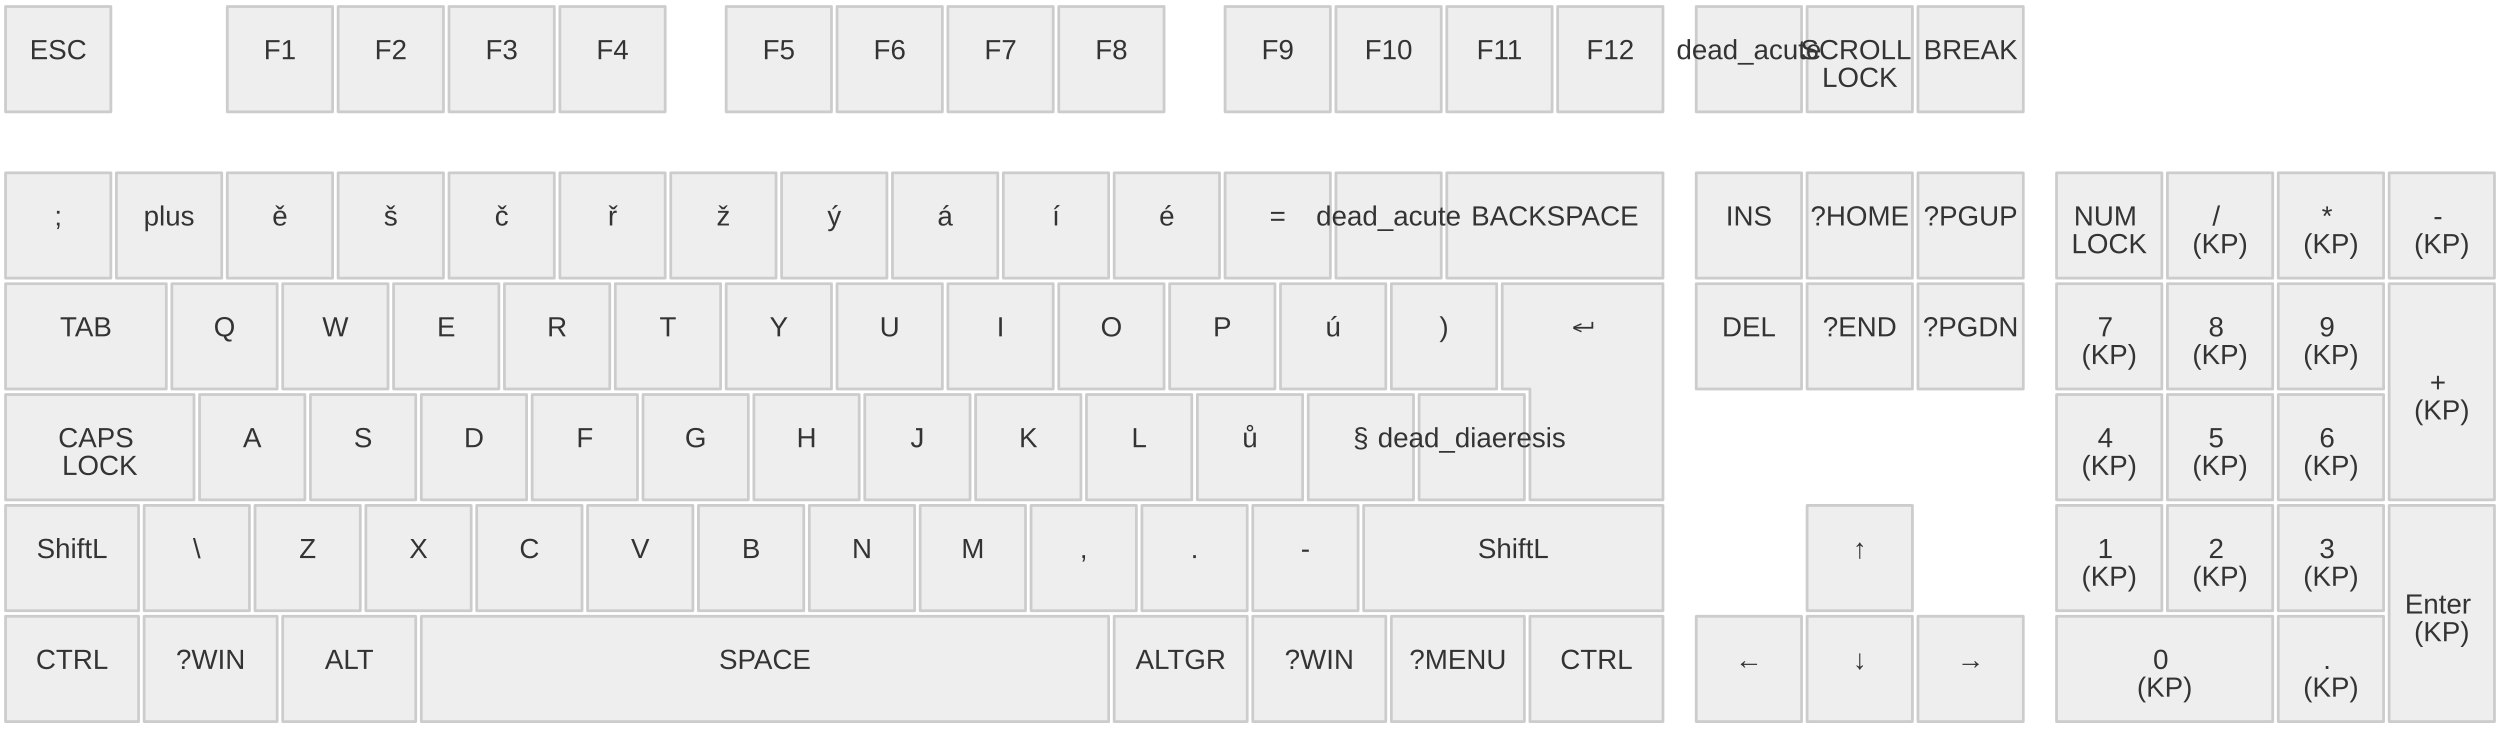
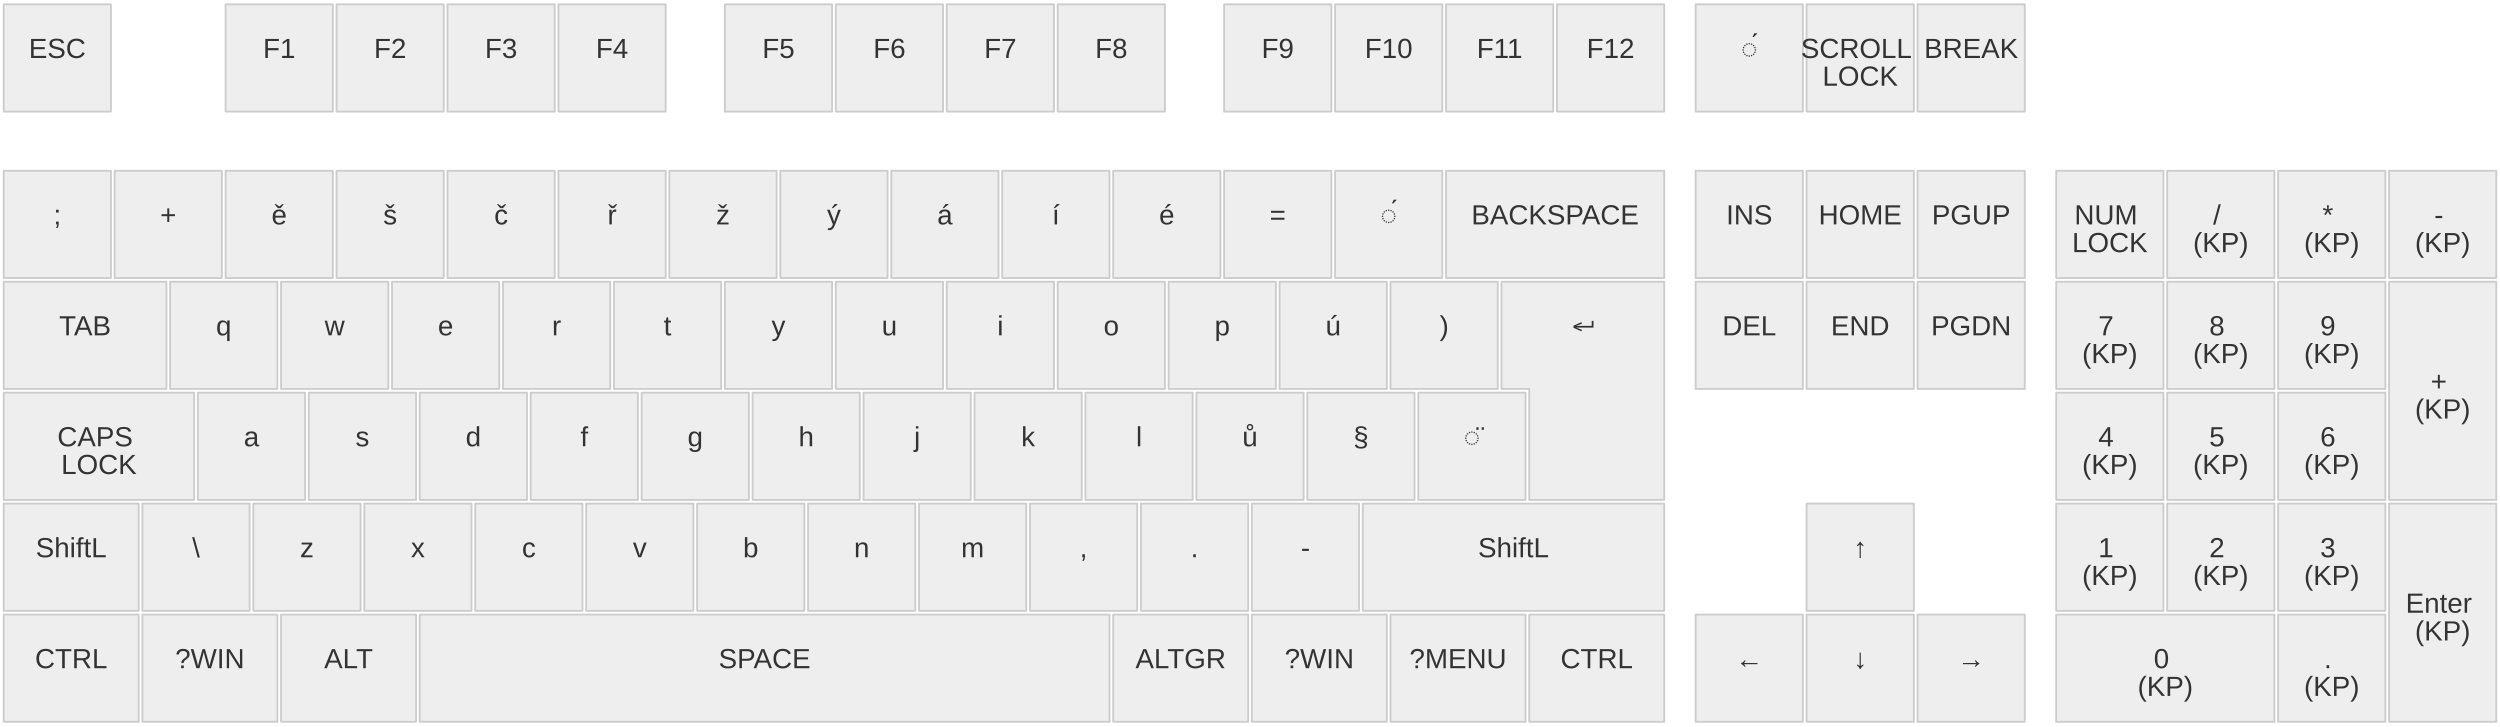
- <svg xmlns="http://www.w3.org/2000/svg" width="903.0" height="263.0" viewBox="-1 -1 902.0 262.0">
-   <g font-family="Arial" font-size="10px" font-size-adjust="0.518">
+ <svg xmlns="http://www.w3.org/2000/svg" width="1353.0" height="393.0" viewBox="-1 -1 1352.0 392.0">
+   <g font-family="Arial" font-size="15px" font-size-adjust="0.518">
    <g fill="#eee" stroke="#ccc" stroke-linejoin="round">
-       <rect x="1" y="1" width="38" height="38" />
-       <rect x="81" y="1" width="38" height="38" />
-       <rect x="121" y="1" width="38" height="38" />
-       <rect x="161" y="1" width="38" height="38" />
-       <rect x="201" y="1" width="38" height="38" />
-       <rect x="261.0" y="1" width="38" height="38" />
-       <rect x="301.0" y="1" width="38" height="38" />
-       <rect x="341.0" y="1" width="38" height="38" />
-       <rect x="381.0" y="1" width="38" height="38" />
-       <rect x="441.0" y="1" width="38" height="38" />
-       <rect x="481.0" y="1" width="38" height="38" />
-       <rect x="521.0" y="1" width="38" height="38" />
-       <rect x="561.0" y="1" width="38" height="38" />
-       <rect x="1" y="61.0" width="38" height="38" />
-       <rect x="41" y="61.0" width="38" height="38" />
-       <rect x="81" y="61.0" width="38" height="38" />
-       <rect x="121" y="61.0" width="38" height="38" />
-       <rect x="161" y="61.0" width="38" height="38" />
-       <rect x="201" y="61.0" width="38" height="38" />
-       <rect x="241" y="61.0" width="38" height="38" />
-       <rect x="281" y="61.0" width="38" height="38" />
-       <rect x="321" y="61.0" width="38" height="38" />
-       <rect x="361" y="61.0" width="38" height="38" />
-       <rect x="401" y="61.0" width="38" height="38" />
-       <rect x="441" y="61.0" width="38" height="38" />
-       <rect x="481" y="61.0" width="38" height="38" />
-       <rect x="521" y="61.0" width="78" height="38" />
-       <rect x="1" y="101.0" width="58.0" height="38" />
-       <rect x="61.0" y="101.0" width="38" height="38" />
-       <rect x="101.0" y="101.0" width="38" height="38" />
-       <rect x="141.0" y="101.0" width="38" height="38" />
-       <rect x="181.0" y="101.0" width="38" height="38" />
-       <rect x="221.0" y="101.0" width="38" height="38" />
-       <rect x="261.0" y="101.0" width="38" height="38" />
-       <rect x="301.0" y="101.0" width="38" height="38" />
-       <rect x="341.0" y="101.0" width="38" height="38" />
-       <rect x="381.0" y="101.0" width="38" height="38" />
-       <rect x="421.0" y="101.0" width="38" height="38" />
-       <rect x="461.0" y="101.0" width="38" height="38" />
-       <rect x="501.0" y="101.0" width="38" height="38" />
-       <rect x="1" y="141.0" width="68.0" height="38" />
-       <rect x="71.0" y="141.0" width="38" height="38" />
-       <rect x="111.0" y="141.0" width="38" height="38" />
-       <rect x="151.0" y="141.0" width="38" height="38" />
-       <rect x="191.0" y="141.0" width="38" height="38" />
-       <rect x="231.0" y="141.0" width="38" height="38" />
-       <rect x="271.0" y="141.0" width="38" height="38" />
-       <rect x="311.0" y="141.0" width="38" height="38" />
-       <rect x="351.0" y="141.0" width="38" height="38" />
-       <rect x="391.0" y="141.0" width="38" height="38" />
-       <rect x="431.0" y="141.0" width="38" height="38" />
-       <rect x="471.0" y="141.0" width="38" height="38" />
-       <rect x="511.0" y="141.0" width="38" height="38" />
-       <polygon points="541.0,101.0 599.0,101.0 599.0,179.0 551.0,179.0 551.0,139.0 541.0,139.0 541.0,101.0" />
-       <rect x="1" y="181.0" width="48.0" height="38" />
-       <rect x="51.0" y="181.0" width="38" height="38" />
-       <rect x="91.0" y="181.0" width="38" height="38" />
-       <rect x="131.0" y="181.0" width="38" height="38" />
-       <rect x="171.0" y="181.0" width="38" height="38" />
-       <rect x="211.0" y="181.0" width="38" height="38" />
-       <rect x="251.0" y="181.0" width="38" height="38" />
-       <rect x="291.0" y="181.0" width="38" height="38" />
-       <rect x="331.0" y="181.0" width="38" height="38" />
-       <rect x="371.0" y="181.0" width="38" height="38" />
-       <rect x="411.0" y="181.0" width="38" height="38" />
-       <rect x="451.0" y="181.0" width="38" height="38" />
-       <rect x="491.0" y="181.0" width="108.0" height="38" />
-       <rect x="1" y="221.0" width="48.0" height="38" />
-       <rect x="51.0" y="221.0" width="48.0" height="38" />
-       <rect x="101.0" y="221.0" width="48.0" height="38" />
-       <rect x="151.0" y="221.0" width="248.0" height="38" />
-       <rect x="401.0" y="221.0" width="48.0" height="38" />
-       <rect x="451.0" y="221.0" width="48.0" height="38" />
-       <rect x="501.0" y="221.0" width="48.0" height="38" />
-       <rect x="551.0" y="221.0" width="48.0" height="38" />
-       <rect x="611.0" y="1" width="38" height="38" />
-       <rect x="651.0" y="1" width="38" height="38" />
-       <rect x="691.0" y="1" width="38" height="38" />
-       <rect x="611.0" y="61.0" width="38" height="38" />
-       <rect x="651.0" y="61.0" width="38" height="38" />
-       <rect x="691.0" y="61.0" width="38" height="38" />
-       <rect x="611.0" y="101.0" width="38" height="38" />
-       <rect x="651.0" y="101.0" width="38" height="38" />
-       <rect x="691.0" y="101.0" width="38" height="38" />
-       <rect x="651.0" y="181.0" width="38" height="38" />
-       <rect x="611.0" y="221.0" width="38" height="38" />
-       <rect x="651.0" y="221.0" width="38" height="38" />
-       <rect x="691.0" y="221.0" width="38" height="38" />
-       <rect x="741.0" y="61.0" width="38" height="38" />
-       <rect x="781.0" y="61.0" width="38" height="38" />
-       <rect x="821.0" y="61.0" width="38" height="38" />
-       <rect x="861.0" y="61.0" width="38" height="38" />
-       <rect x="741.0" y="101.0" width="38" height="38" />
-       <rect x="781.0" y="101.0" width="38" height="38" />
-       <rect x="821.0" y="101.0" width="38" height="38" />
-       <rect x="741.0" y="141.0" width="38" height="38" />
-       <rect x="781.0" y="141.0" width="38" height="38" />
-       <rect x="821.0" y="141.0" width="38" height="38" />
-       <rect x="861.0" y="101.0" width="38" height="78.0" />
-       <rect x="741.0" y="181.0" width="38" height="38" />
-       <rect x="781.0" y="181.0" width="38" height="38" />
-       <rect x="821.0" y="181.0" width="38" height="38" />
-       <rect x="741.0" y="221.0" width="78" height="38" />
-       <rect x="821.0" y="221.0" width="38" height="38" />
-       <rect x="861.0" y="181.0" width="38" height="78.0" />
+       <rect x="1" y="1" width="58" height="58" />
+       <rect x="121" y="1" width="58" height="58" />
+       <rect x="181" y="1" width="58" height="58" />
+       <rect x="241" y="1" width="58" height="58" />
+       <rect x="301" y="1" width="58" height="58" />
+       <rect x="391.0" y="1" width="58" height="58" />
+       <rect x="451.0" y="1" width="58" height="58" />
+       <rect x="511.0" y="1" width="58" height="58" />
+       <rect x="571.0" y="1" width="58" height="58" />
+       <rect x="661.0" y="1" width="58" height="58" />
+       <rect x="721.0" y="1" width="58" height="58" />
+       <rect x="781.0" y="1" width="58" height="58" />
+       <rect x="841.0" y="1" width="58" height="58" />
+       <rect x="1" y="91.0" width="58" height="58" />
+       <rect x="61" y="91.0" width="58" height="58" />
+       <rect x="121" y="91.0" width="58" height="58" />
+       <rect x="181" y="91.0" width="58" height="58" />
+       <rect x="241" y="91.0" width="58" height="58" />
+       <rect x="301" y="91.0" width="58" height="58" />
+       <rect x="361" y="91.0" width="58" height="58" />
+       <rect x="421" y="91.0" width="58" height="58" />
+       <rect x="481" y="91.0" width="58" height="58" />
+       <rect x="541" y="91.0" width="58" height="58" />
+       <rect x="601" y="91.0" width="58" height="58" />
+       <rect x="661" y="91.0" width="58" height="58" />
+       <rect x="721" y="91.0" width="58" height="58" />
+       <rect x="781" y="91.0" width="118" height="58" />
+       <rect x="1" y="151.0" width="88.0" height="58" />
+       <rect x="91.0" y="151.0" width="58" height="58" />
+       <rect x="151.0" y="151.0" width="58" height="58" />
+       <rect x="211.0" y="151.0" width="58" height="58" />
+       <rect x="271.0" y="151.0" width="58" height="58" />
+       <rect x="331.0" y="151.0" width="58" height="58" />
+       <rect x="391.0" y="151.0" width="58" height="58" />
+       <rect x="451.0" y="151.0" width="58" height="58" />
+       <rect x="511.0" y="151.0" width="58" height="58" />
+       <rect x="571.0" y="151.0" width="58" height="58" />
+       <rect x="631.0" y="151.0" width="58" height="58" />
+       <rect x="691.0" y="151.0" width="58" height="58" />
+       <rect x="751.0" y="151.0" width="58" height="58" />
+       <rect x="1" y="211.0" width="103.0" height="58" />
+       <rect x="106.0" y="211.0" width="58" height="58" />
+       <rect x="166.0" y="211.0" width="58" height="58" />
+       <rect x="226.0" y="211.0" width="58" height="58" />
+       <rect x="286.0" y="211.0" width="58" height="58" />
+       <rect x="346.0" y="211.0" width="58" height="58" />
+       <rect x="406.0" y="211.0" width="58" height="58" />
+       <rect x="466.0" y="211.0" width="58" height="58" />
+       <rect x="526.0" y="211.0" width="58" height="58" />
+       <rect x="586.0" y="211.0" width="58" height="58" />
+       <rect x="646.0" y="211.0" width="58" height="58" />
+       <rect x="706.0" y="211.0" width="58" height="58" />
+       <rect x="766.0" y="211.0" width="58" height="58" />
+       <polygon points="811.0,151.0 899.0,151.0 899.0,269.0 826.0,269.0 826.0,209.0 811.0,209.0 811.0,151.0" />
+       <rect x="1" y="271.0" width="73.0" height="58" />
+       <rect x="76.0" y="271.0" width="58" height="58" />
+       <rect x="136.0" y="271.0" width="58" height="58" />
+       <rect x="196.0" y="271.0" width="58" height="58" />
+       <rect x="256.0" y="271.0" width="58" height="58" />
+       <rect x="316.0" y="271.0" width="58" height="58" />
+       <rect x="376.0" y="271.0" width="58" height="58" />
+       <rect x="436.0" y="271.0" width="58" height="58" />
+       <rect x="496.0" y="271.0" width="58" height="58" />
+       <rect x="556.0" y="271.0" width="58" height="58" />
+       <rect x="616.0" y="271.0" width="58" height="58" />
+       <rect x="676.0" y="271.0" width="58" height="58" />
+       <rect x="736.0" y="271.0" width="163.0" height="58" />
+       <rect x="1" y="331.0" width="73.0" height="58" />
+       <rect x="76.0" y="331.0" width="73.0" height="58" />
+       <rect x="151.0" y="331.0" width="73.0" height="58" />
+       <rect x="226.0" y="331.0" width="373.0" height="58" />
+       <rect x="601.0" y="331.0" width="73.0" height="58" />
+       <rect x="676.0" y="331.0" width="73.0" height="58" />
+       <rect x="751.0" y="331.0" width="73.0" height="58" />
+       <rect x="826.0" y="331.0" width="73.0" height="58" />
+       <rect x="916.0" y="1" width="58" height="58" />
+       <rect x="976.0" y="1" width="58" height="58" />
+       <rect x="1036.0" y="1" width="58" height="58" />
+       <rect x="916.0" y="91.0" width="58" height="58" />
+       <rect x="976.0" y="91.0" width="58" height="58" />
+       <rect x="1036.0" y="91.0" width="58" height="58" />
+       <rect x="916.0" y="151.0" width="58" height="58" />
+       <rect x="976.0" y="151.0" width="58" height="58" />
+       <rect x="1036.0" y="151.0" width="58" height="58" />
+       <rect x="976.0" y="271.0" width="58" height="58" />
+       <rect x="916.0" y="331.0" width="58" height="58" />
+       <rect x="976.0" y="331.0" width="58" height="58" />
+       <rect x="1036.0" y="331.0" width="58" height="58" />
+       <rect x="1111.0" y="91.0" width="58" height="58" />
+       <rect x="1171.0" y="91.0" width="58" height="58" />
+       <rect x="1231.0" y="91.0" width="58" height="58" />
+       <rect x="1291.0" y="91.0" width="58" height="58" />
+       <rect x="1111.0" y="151.0" width="58" height="58" />
+       <rect x="1171.0" y="151.0" width="58" height="58" />
+       <rect x="1231.0" y="151.0" width="58" height="58" />
+       <rect x="1111.0" y="211.0" width="58" height="58" />
+       <rect x="1171.0" y="211.0" width="58" height="58" />
+       <rect x="1231.0" y="211.0" width="58" height="58" />
+       <rect x="1291.0" y="151.0" width="58" height="118.0" />
+       <rect x="1111.0" y="271.0" width="58" height="58" />
+       <rect x="1171.0" y="271.0" width="58" height="58" />
+       <rect x="1231.0" y="271.0" width="58" height="58" />
+       <rect x="1111.0" y="331.0" width="118" height="58" />
+       <rect x="1231.0" y="331.0" width="58" height="58" />
+       <rect x="1291.0" y="271.0" width="58" height="118.0" />
    </g>
    <g fill="#333" text-anchor="middle" text-align="center">
-       <text x="20.0" y="20.0">ESC</text>
-       <text x="100.0" y="20.0">F1</text>
-       <text x="140.0" y="20.0">F2</text>
-       <text x="180.0" y="20.0">F3</text>
-       <text x="220.0" y="20.0">F4</text>
-       <text x="280.0" y="20.0">F5</text>
-       <text x="320.0" y="20.0">F6</text>
-       <text x="360.0" y="20.0">F7</text>
-       <text x="400.0" y="20.0">F8</text>
-       <text x="460.0" y="20.0">F9</text>
-       <text x="500.0" y="20.0">F10</text>
-       <text x="540.0" y="20.0">F11</text>
-       <text x="580.0" y="20.0">F12</text>
-       <text x="20.0" y="80.0">;</text>
-       <text x="60.0" y="80.0">plus</text>
-       <text x="100.0" y="80.0">ě</text>
-       <text x="140.0" y="80.0">š</text>
-       <text x="180.0" y="80.0">č</text>
-       <text x="220.0" y="80.0">ř</text>
-       <text x="260.0" y="80.0">ž</text>
-       <text x="300.0" y="80.0">ý</text>
-       <text x="340.0" y="80.0">á</text>
-       <text x="380.0" y="80.0">í</text>
-       <text x="420.0" y="80.0">é</text>
-       <text x="460.0" y="80.0">=</text>
-       <text x="500.0" y="80.0">dead_acute</text>
-       <text x="560.0" y="80.0">BACKSPACE</text>
-       <text x="30.0" y="120.0">TAB</text>
-       <text x="80.0" y="120.0">Q</text>
-       <text x="120.0" y="120.0">W</text>
-       <text x="160.0" y="120.0">E</text>
-       <text x="200.0" y="120.0">R</text>
-       <text x="240.0" y="120.0">T</text>
-       <text x="280.0" y="120.0">Y</text>
-       <text x="320.0" y="120.0">U</text>
-       <text x="360.0" y="120.0">I</text>
-       <text x="400.0" y="120.0">O</text>
-       <text x="440.0" y="120.0">P</text>
-       <text x="480.0" y="120.0">ú</text>
-       <text x="520.0" y="120.0">)</text>
-       <text x="35.0" y="160.0">
-         <tspan x="35.0" dy="0">CAPS</tspan>
-         <tspan x="35.0" dy="1em">LOCK</tspan>
-       </text>
-       <text x="90.0" y="160.0">A</text>
-       <text x="130.0" y="160.0">S</text>
-       <text x="170.0" y="160.0">D</text>
-       <text x="210.0" y="160.0">F</text>
-       <text x="250.0" y="160.0">G</text>
-       <text x="290.0" y="160.0">H</text>
-       <text x="330.0" y="160.0">J</text>
-       <text x="370.0" y="160.0">K</text>
-       <text x="410.0" y="160.0">L</text>
-       <text x="450.0" y="160.0">ů</text>
-       <text x="490.0" y="160.0">§</text>
-       <text x="530.0" y="160.0">dead_diaeresis</text>
-       <text x="570.0" y="120.0">↵</text>
-       <text x="25.0" y="200.0">ShiftL</text>
-       <text x="70.0" y="200.0">\</text>
-       <text x="110.0" y="200.0">Z</text>
-       <text x="150.0" y="200.0">X</text>
-       <text x="190.0" y="200.0">C</text>
-       <text x="230.0" y="200.0">V</text>
-       <text x="270.0" y="200.0">B</text>
-       <text x="310.0" y="200.0">N</text>
-       <text x="350.0" y="200.0">M</text>
-       <text x="390.0" y="200.0">,</text>
-       <text x="430.0" y="200.0">.</text>
-       <text x="470.0" y="200.0">-</text>
-       <text x="545.0" y="200.0">ShiftL</text>
-       <text x="25.0" y="240.0">CTRL</text>
-       <text x="75.0" y="240.0">?WIN</text>
-       <text x="125.0" y="240.0">ALT</text>
-       <text x="275.0" y="240.0">SPACE</text>
-       <text x="425.0" y="240.0">ALTGR</text>
-       <text x="475.0" y="240.0">?WIN</text>
-       <text x="525.0" y="240.0">?MENU</text>
-       <text x="575.0" y="240.0">CTRL</text>
-       <text x="630.0" y="20.0">dead_acute</text>
-       <text x="670.0" y="20.0">
-         <tspan x="670.0" dy="0">SCROLL</tspan>
-         <tspan x="670.0" dy="1em">LOCK</tspan>
-       </text>
-       <text x="710.0" y="20.0">BREAK</text>
-       <text x="630.0" y="80.0">INS</text>
-       <text x="670.0" y="80.0">?HOME</text>
-       <text x="710.0" y="80.0">?PGUP</text>
-       <text x="630.0" y="120.0">DEL</text>
-       <text x="670.0" y="120.0">?END</text>
-       <text x="710.0" y="120.0">?PGDN</text>
-       <text x="670.0" y="200.0">↑</text>
-       <text x="630.0" y="240.0">←</text>
-       <text x="670.0" y="240.0">↓</text>
-       <text x="710.0" y="240.0">→</text>
-       <text x="760.0" y="80.0">
-         <tspan x="760.0" dy="0">NUM</tspan>
-         <tspan x="760.0" dy="1em">LOCK</tspan>
-       </text>
-       <text x="800.0" y="80.0">
-         <tspan x="800.0" dy="0">/</tspan>
-         <tspan x="800.0" dy="1em">(KP)</tspan>
-       </text>
-       <text x="840.0" y="80.0">
-         <tspan x="840.0" dy="0">*</tspan>
-         <tspan x="840.0" dy="1em">(KP)</tspan>
-       </text>
-       <text x="880.0" y="80.0">
-         <tspan x="880.0" dy="0">-</tspan>
-         <tspan x="880.0" dy="1em">(KP)</tspan>
-       </text>
-       <text x="760.0" y="120.0">
-         <tspan x="760.0" dy="0">7</tspan>
-         <tspan x="760.0" dy="1em">(KP)</tspan>
-       </text>
-       <text x="800.0" y="120.0">
-         <tspan x="800.0" dy="0">8</tspan>
-         <tspan x="800.0" dy="1em">(KP)</tspan>
-       </text>
-       <text x="840.0" y="120.0">
-         <tspan x="840.0" dy="0">9</tspan>
-         <tspan x="840.0" dy="1em">(KP)</tspan>
-       </text>
-       <text x="760.0" y="160.0">
-         <tspan x="760.0" dy="0">4</tspan>
-         <tspan x="760.0" dy="1em">(KP)</tspan>
-       </text>
-       <text x="800.0" y="160.0">
-         <tspan x="800.0" dy="0">5</tspan>
-         <tspan x="800.0" dy="1em">(KP)</tspan>
-       </text>
-       <text x="840.0" y="160.0">
-         <tspan x="840.0" dy="0">6</tspan>
-         <tspan x="840.0" dy="1em">(KP)</tspan>
-       </text>
-       <text x="880.0" y="140.0">
-         <tspan x="880.0" dy="0">+</tspan>
-         <tspan x="880.0" dy="1em">(KP)</tspan>
-       </text>
-       <text x="760.0" y="200.0">
-         <tspan x="760.0" dy="0">1</tspan>
-         <tspan x="760.0" dy="1em">(KP)</tspan>
-       </text>
-       <text x="800.0" y="200.0">
-         <tspan x="800.0" dy="0">2</tspan>
-         <tspan x="800.0" dy="1em">(KP)</tspan>
-       </text>
-       <text x="840.0" y="200.0">
-         <tspan x="840.0" dy="0">3</tspan>
-         <tspan x="840.0" dy="1em">(KP)</tspan>
-       </text>
-       <text x="780.0" y="240.0">
-         <tspan x="780.0" dy="0">0</tspan>
-         <tspan x="780.0" dy="1em">(KP)</tspan>
-       </text>
-       <text x="840.0" y="240.0">
-         <tspan x="840.0" dy="0">.</tspan>
-         <tspan x="840.0" dy="1em">(KP)</tspan>
-       </text>
-       <text x="880.0" y="220.0">
-         <tspan x="880.0" dy="0">Enter</tspan>
-         <tspan x="880.0" dy="1em">(KP)</tspan>
+       <text x="30.0" y="30.0">ESC</text>
+       <text x="150.0" y="30.0">F1</text>
+       <text x="210.0" y="30.0">F2</text>
+       <text x="270.0" y="30.0">F3</text>
+       <text x="330.0" y="30.0">F4</text>
+       <text x="420.0" y="30.0">F5</text>
+       <text x="480.0" y="30.0">F6</text>
+       <text x="540.0" y="30.0">F7</text>
+       <text x="600.0" y="30.0">F8</text>
+       <text x="690.0" y="30.0">F9</text>
+       <text x="750.0" y="30.0">F10</text>
+       <text x="810.0" y="30.0">F11</text>
+       <text x="870.0" y="30.0">F12</text>
+       <text x="30.0" y="120.0">;</text>
+       <text x="90.0" y="120.0">+</text>
+       <text x="150.0" y="120.0">ě</text>
+       <text x="210.0" y="120.0">š</text>
+       <text x="270.0" y="120.0">č</text>
+       <text x="330.0" y="120.0">ř</text>
+       <text x="390.0" y="120.0">ž</text>
+       <text x="450.0" y="120.0">ý</text>
+       <text x="510.0" y="120.0">á</text>
+       <text x="570.0" y="120.0">í</text>
+       <text x="630.0" y="120.0">é</text>
+       <text x="690.0" y="120.0">=</text>
+       <text x="750.0" y="120.0">◌́</text>
+       <text x="840.0" y="120.0">BACKSPACE</text>
+       <text x="45.0" y="180.0">TAB</text>
+       <text x="120.0" y="180.0">q</text>
+       <text x="180.0" y="180.0">w</text>
+       <text x="240.0" y="180.0">e</text>
+       <text x="300.0" y="180.0">r</text>
+       <text x="360.0" y="180.0">t</text>
+       <text x="420.0" y="180.0">y</text>
+       <text x="480.0" y="180.0">u</text>
+       <text x="540.0" y="180.0">i</text>
+       <text x="600.0" y="180.0">o</text>
+       <text x="660.0" y="180.0">p</text>
+       <text x="720.0" y="180.0">ú</text>
+       <text x="780.0" y="180.0">)</text>
+       <text x="52.5" y="240.0">
+         <tspan x="52.5" dy="0">CAPS</tspan>
+         <tspan x="52.5" dy="1em">LOCK</tspan>
+       </text>
+       <text x="135.0" y="240.0">a</text>
+       <text x="195.0" y="240.0">s</text>
+       <text x="255.0" y="240.0">d</text>
+       <text x="315.0" y="240.0">f</text>
+       <text x="375.0" y="240.0">g</text>
+       <text x="435.0" y="240.0">h</text>
+       <text x="495.0" y="240.0">j</text>
+       <text x="555.0" y="240.0">k</text>
+       <text x="615.0" y="240.0">l</text>
+       <text x="675.0" y="240.0">ů</text>
+       <text x="735.0" y="240.0">§</text>
+       <text x="795.0" y="240.0">◌̈</text>
+       <text x="855.0" y="180.0">↵</text>
+       <text x="37.5" y="300.0">ShiftL</text>
+       <text x="105.0" y="300.0">\</text>
+       <text x="165.0" y="300.0">z</text>
+       <text x="225.0" y="300.0">x</text>
+       <text x="285.0" y="300.0">c</text>
+       <text x="345.0" y="300.0">v</text>
+       <text x="405.0" y="300.0">b</text>
+       <text x="465.0" y="300.0">n</text>
+       <text x="525.0" y="300.0">m</text>
+       <text x="585.0" y="300.0">,</text>
+       <text x="645.0" y="300.0">.</text>
+       <text x="705.0" y="300.0">-</text>
+       <text x="817.5" y="300.0">ShiftL</text>
+       <text x="37.5" y="360.0">CTRL</text>
+       <text x="112.5" y="360.0">?WIN</text>
+       <text x="187.5" y="360.0">ALT</text>
+       <text x="412.5" y="360.0">SPACE</text>
+       <text x="637.5" y="360.0">ALTGR</text>
+       <text x="712.5" y="360.0">?WIN</text>
+       <text x="787.5" y="360.0">?MENU</text>
+       <text x="862.5" y="360.0">CTRL</text>
+       <text x="945.0" y="30.0">◌́</text>
+       <text x="1005.0" y="30.0">
+         <tspan x="1005.0" dy="0">SCROLL</tspan>
+         <tspan x="1005.0" dy="1em">LOCK</tspan>
+       </text>
+       <text x="1065.0" y="30.0">BREAK</text>
+       <text x="945.0" y="120.0">INS</text>
+       <text x="1005.0" y="120.0">HOME</text>
+       <text x="1065.0" y="120.0">PGUP</text>
+       <text x="945.0" y="180.0">DEL</text>
+       <text x="1005.0" y="180.0">END</text>
+       <text x="1065.0" y="180.0">PGDN</text>
+       <text x="1005.0" y="300.0">↑</text>
+       <text x="945.0" y="360.0">←</text>
+       <text x="1005.0" y="360.0">↓</text>
+       <text x="1065.0" y="360.0">→</text>
+       <text x="1140.0" y="120.0">
+         <tspan x="1140.0" dy="0">NUM</tspan>
+         <tspan x="1140.0" dy="1em">LOCK</tspan>
+       </text>
+       <text x="1200.0" y="120.0">
+         <tspan x="1200.0" dy="0">/</tspan>
+         <tspan x="1200.0" dy="1em">(KP)</tspan>
+       </text>
+       <text x="1260.0" y="120.0">
+         <tspan x="1260.0" dy="0">*</tspan>
+         <tspan x="1260.0" dy="1em">(KP)</tspan>
+       </text>
+       <text x="1320.0" y="120.0">
+         <tspan x="1320.0" dy="0">-</tspan>
+         <tspan x="1320.0" dy="1em">(KP)</tspan>
+       </text>
+       <text x="1140.0" y="180.0">
+         <tspan x="1140.0" dy="0">7</tspan>
+         <tspan x="1140.0" dy="1em">(KP)</tspan>
+       </text>
+       <text x="1200.0" y="180.0">
+         <tspan x="1200.0" dy="0">8</tspan>
+         <tspan x="1200.0" dy="1em">(KP)</tspan>
+       </text>
+       <text x="1260.0" y="180.0">
+         <tspan x="1260.0" dy="0">9</tspan>
+         <tspan x="1260.0" dy="1em">(KP)</tspan>
+       </text>
+       <text x="1140.0" y="240.0">
+         <tspan x="1140.0" dy="0">4</tspan>
+         <tspan x="1140.0" dy="1em">(KP)</tspan>
+       </text>
+       <text x="1200.0" y="240.0">
+         <tspan x="1200.0" dy="0">5</tspan>
+         <tspan x="1200.0" dy="1em">(KP)</tspan>
+       </text>
+       <text x="1260.0" y="240.0">
+         <tspan x="1260.0" dy="0">6</tspan>
+         <tspan x="1260.0" dy="1em">(KP)</tspan>
+       </text>
+       <text x="1320.0" y="210.0">
+         <tspan x="1320.0" dy="0">+</tspan>
+         <tspan x="1320.0" dy="1em">(KP)</tspan>
+       </text>
+       <text x="1140.0" y="300.0">
+         <tspan x="1140.0" dy="0">1</tspan>
+         <tspan x="1140.0" dy="1em">(KP)</tspan>
+       </text>
+       <text x="1200.0" y="300.0">
+         <tspan x="1200.0" dy="0">2</tspan>
+         <tspan x="1200.0" dy="1em">(KP)</tspan>
+       </text>
+       <text x="1260.0" y="300.0">
+         <tspan x="1260.0" dy="0">3</tspan>
+         <tspan x="1260.0" dy="1em">(KP)</tspan>
+       </text>
+       <text x="1170.0" y="360.0">
+         <tspan x="1170.0" dy="0">0</tspan>
+         <tspan x="1170.0" dy="1em">(KP)</tspan>
+       </text>
+       <text x="1260.0" y="360.0">
+         <tspan x="1260.0" dy="0">.</tspan>
+         <tspan x="1260.0" dy="1em">(KP)</tspan>
+       </text>
+       <text x="1320.0" y="330.0">
+         <tspan x="1320.0" dy="0">Enter</tspan>
+         <tspan x="1320.0" dy="1em">(KP)</tspan>
      </text>
    </g>
  </g>
</svg>
